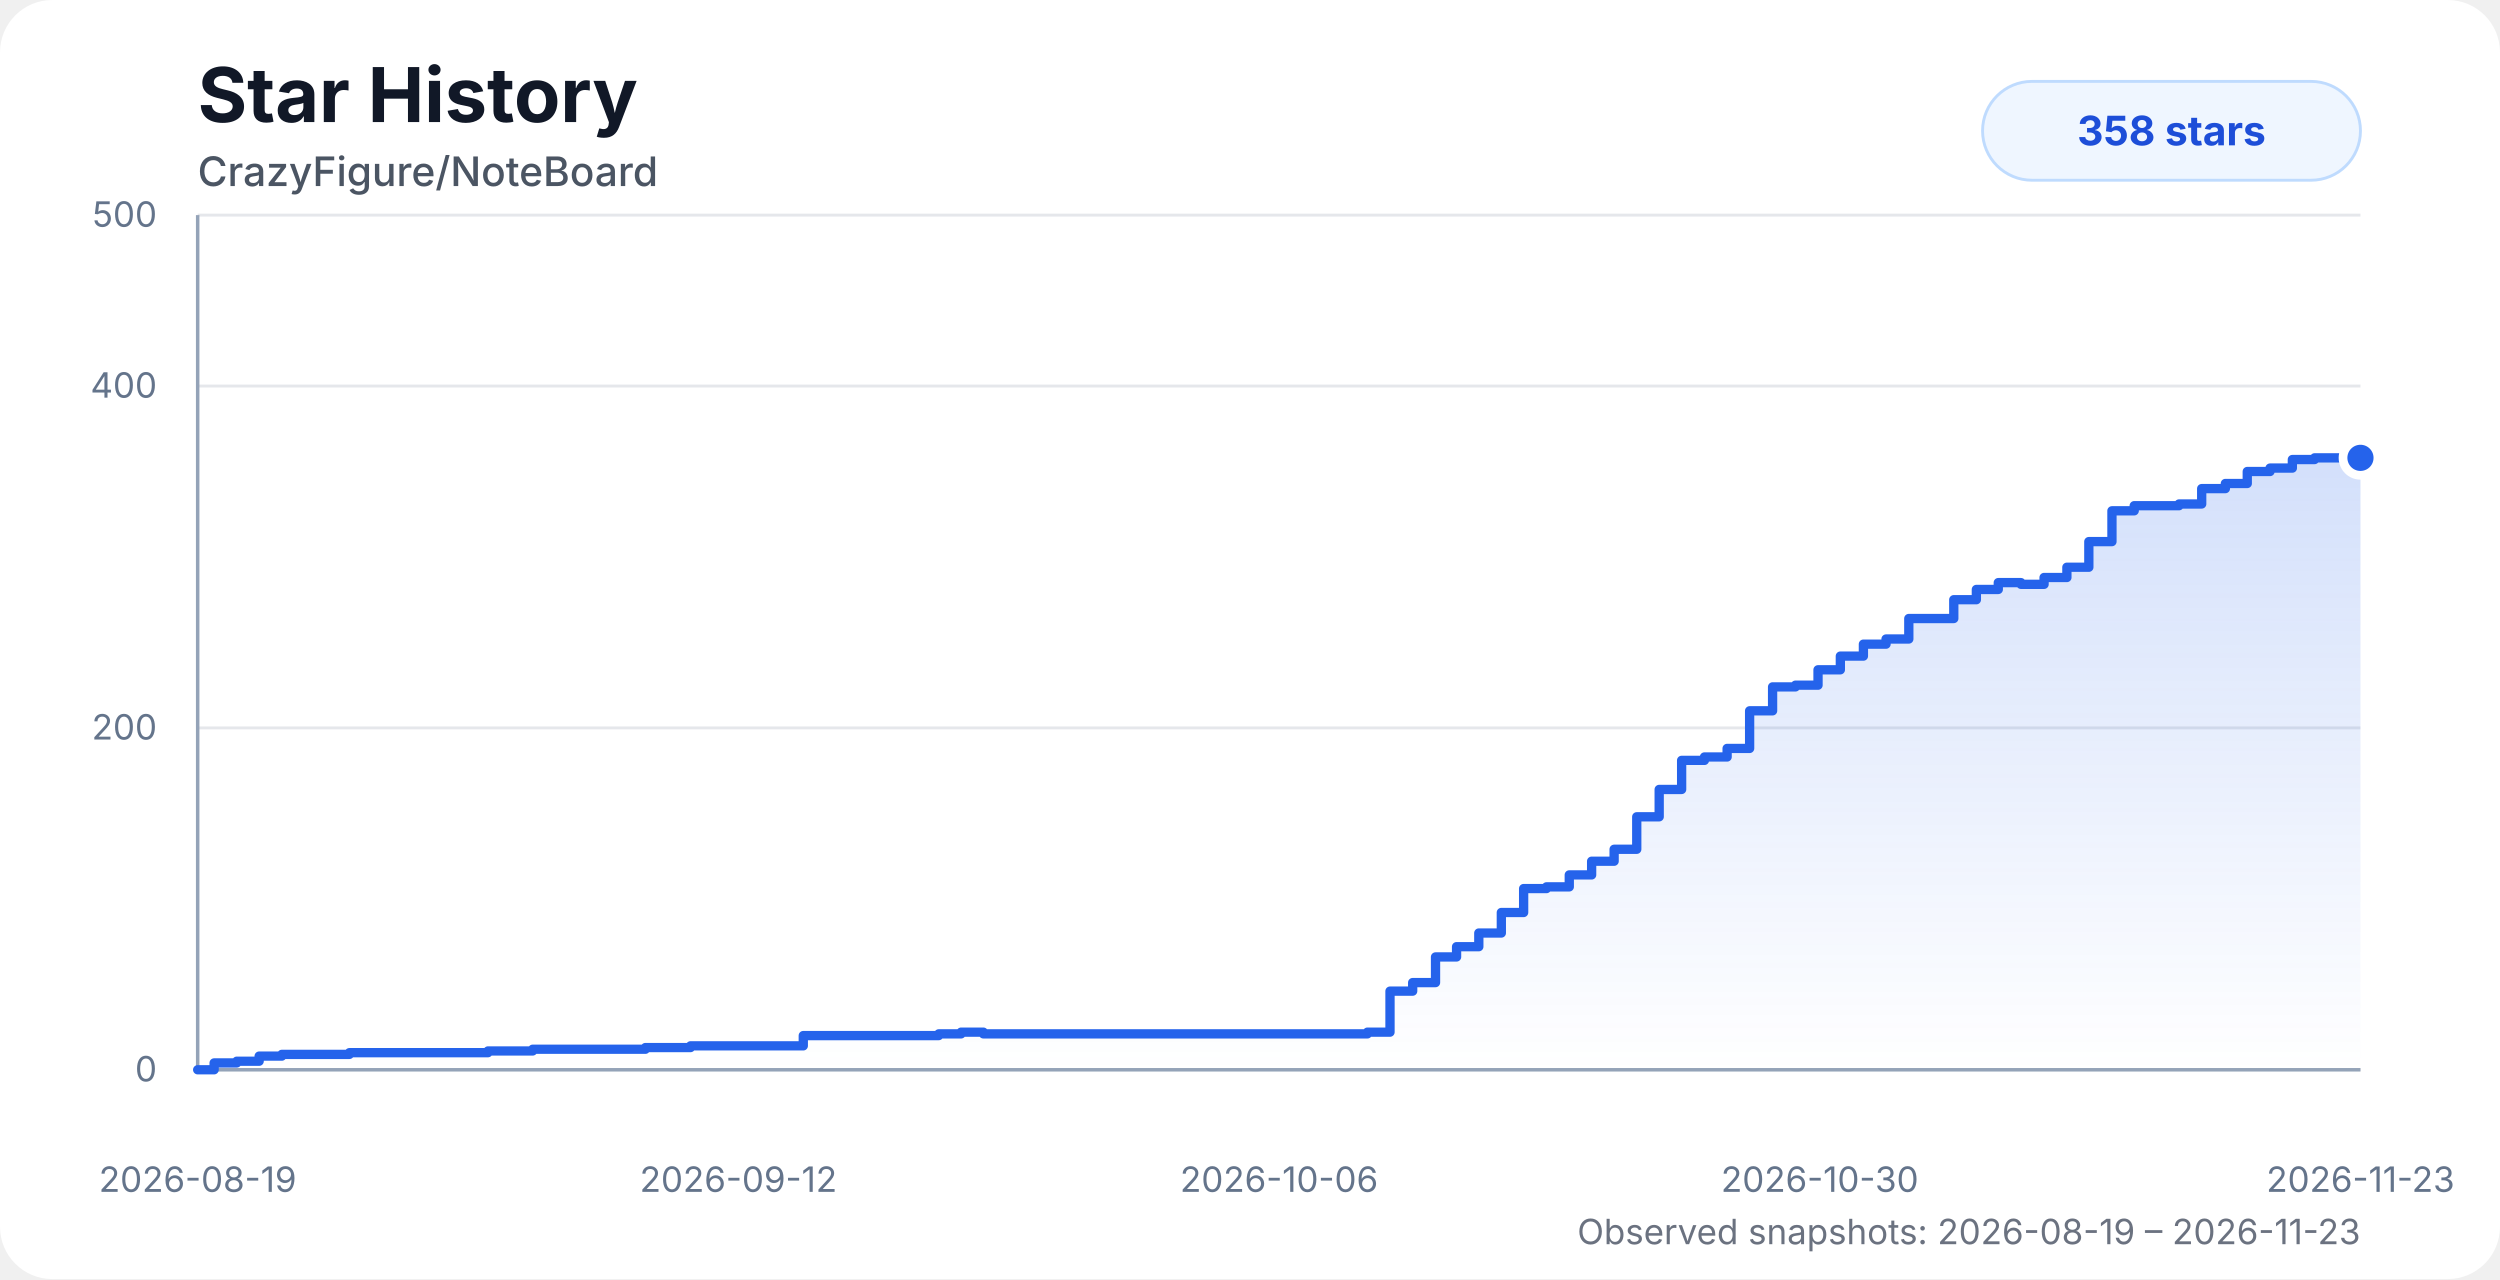
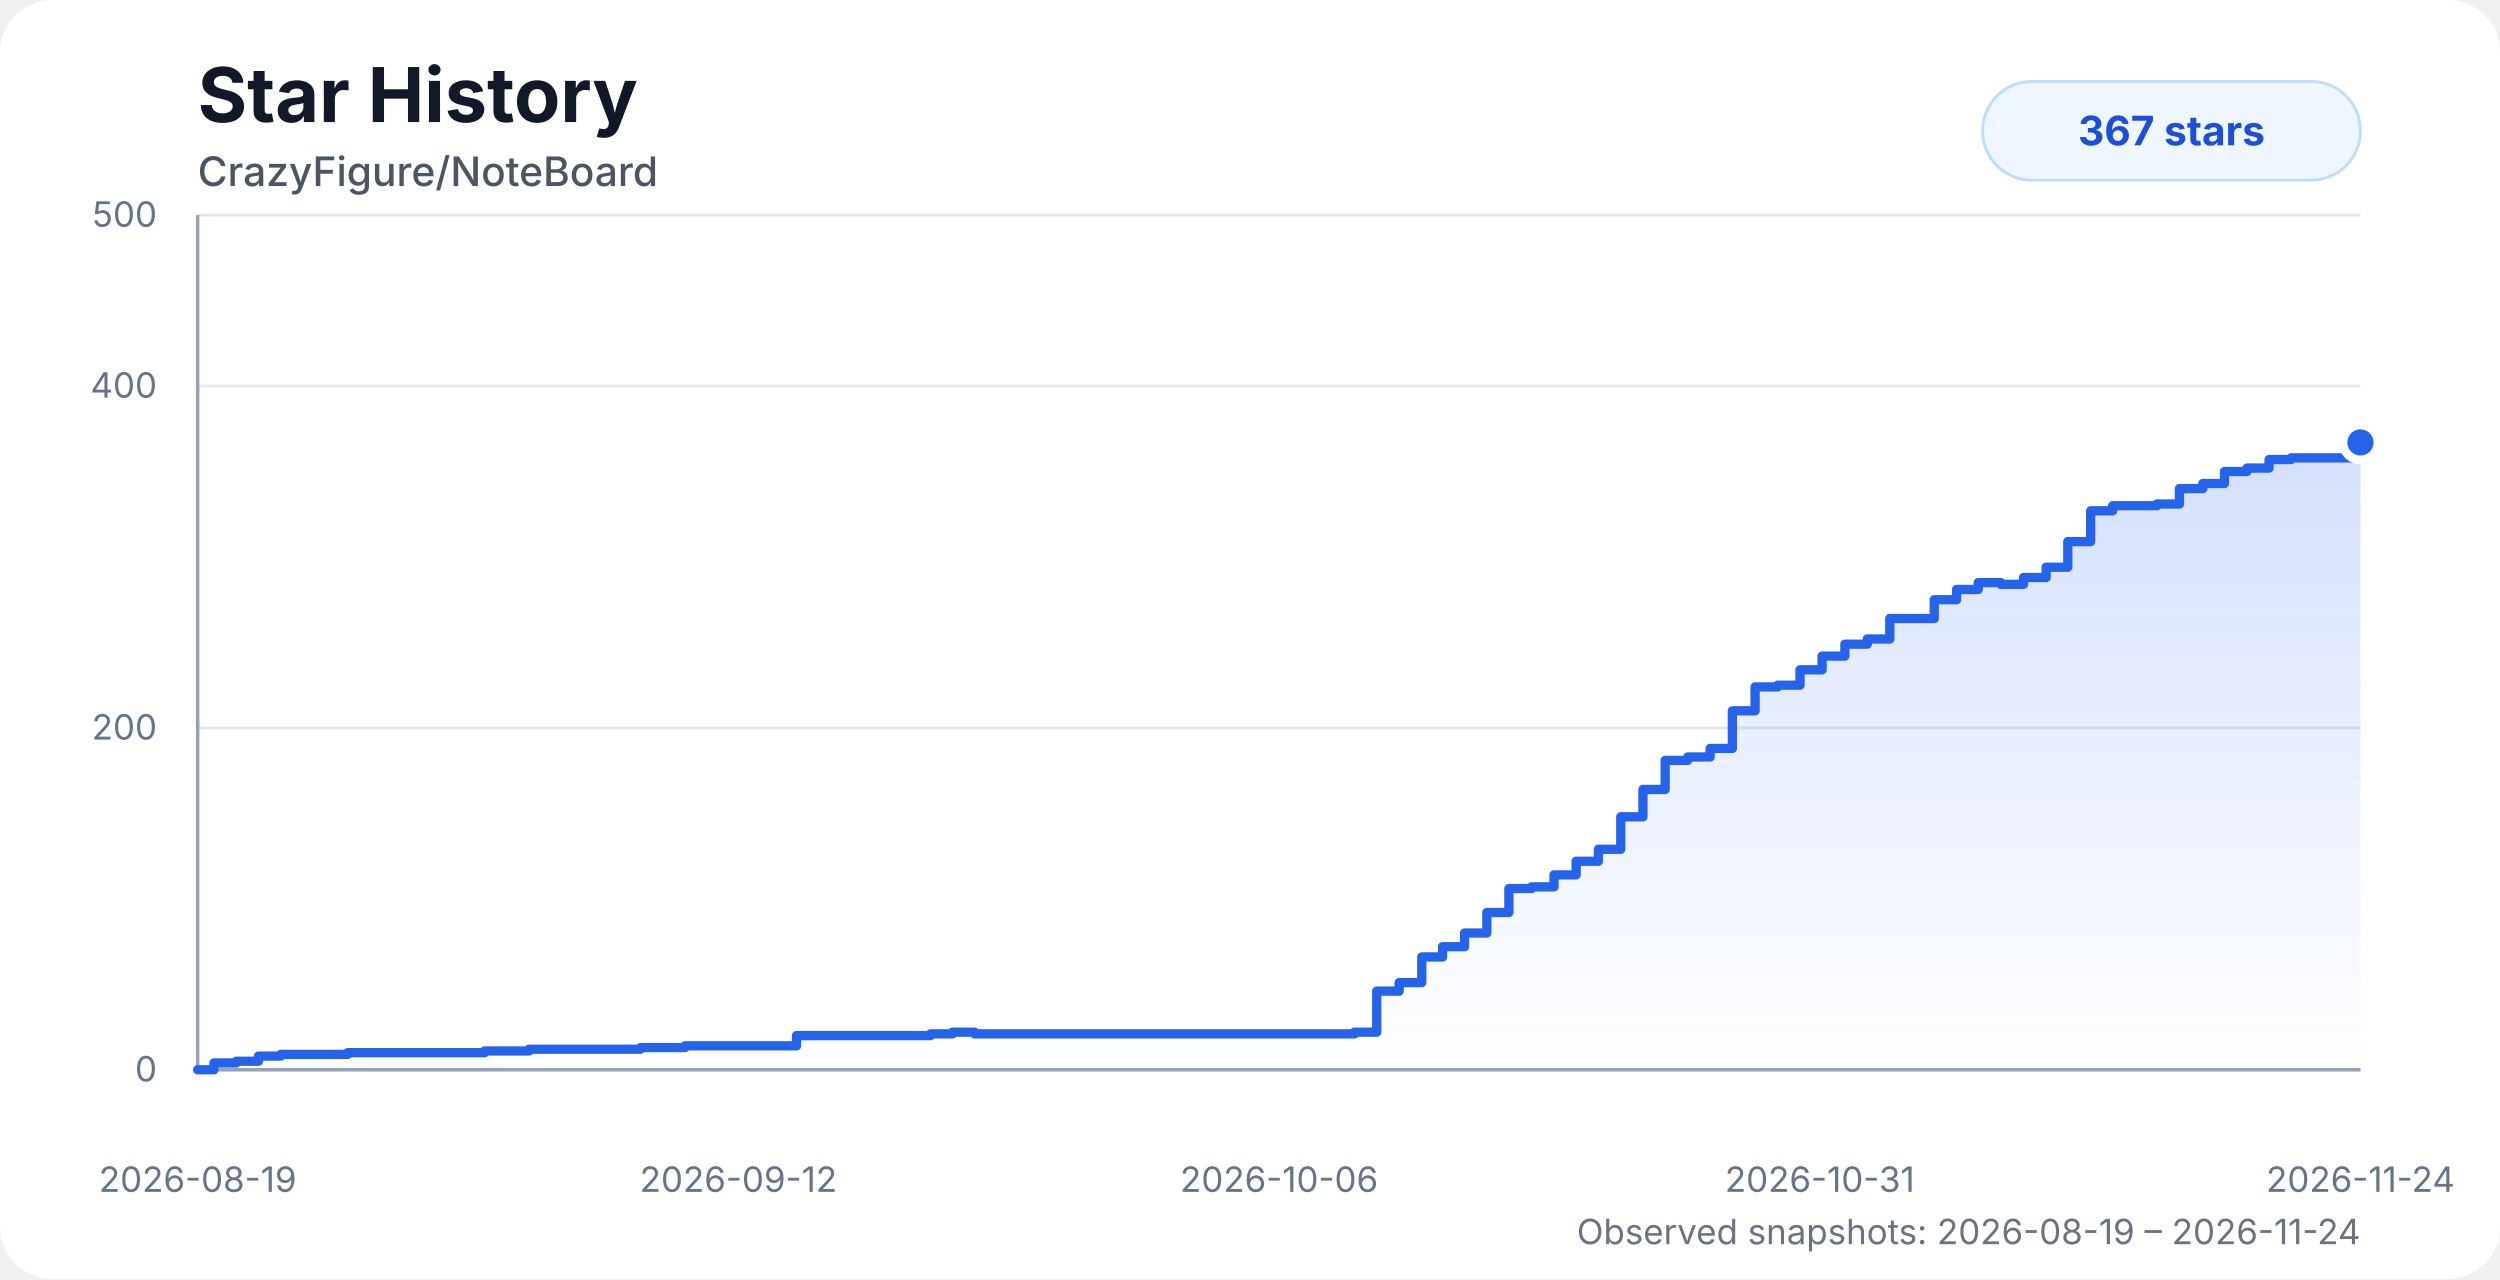
<svg xmlns="http://www.w3.org/2000/svg" width="860" height="440" viewBox="0 0 860 440" role="img" aria-labelledby="title desc">
  <style>
    .chart-bg { fill: #ffffff; }
    .title { fill: #111827; font: 700 26px system-ui, -apple-system, BlinkMacSystemFont, "Segoe UI", sans-serif; }
    .subtitle { fill: #4b5563; font: 500 14px system-ui, -apple-system, BlinkMacSystemFont, "Segoe UI", sans-serif; }
    .axis-label { fill: #64748b; font: 12px system-ui, -apple-system, BlinkMacSystemFont, "Segoe UI", sans-serif; }
    .grid { stroke: #e5e7eb; stroke-width: 1; }
    .axis { stroke: #94a3b8; stroke-width: 1.2; }
    .area { fill: url(#starGradient); opacity: 0.28; }
    .line { fill: none; stroke: #2563eb; stroke-width: 3.2; stroke-linecap: round; stroke-linejoin: round; }
    .dot { fill: #2563eb; stroke: #ffffff; stroke-width: 3; }
    .badge { fill: #eff6ff; stroke: #bfdbfe; }
    .badge-text { fill: #1d4ed8; font: 700 14px system-ui, -apple-system, BlinkMacSystemFont, "Segoe UI", sans-serif; }
    .status { fill: #6b7280; font: 12px system-ui, -apple-system, BlinkMacSystemFont, "Segoe UI", sans-serif; }
    @media (prefers-color-scheme: dark) {
      .chart-bg { fill: #0d1117; }
      .title { fill: #f8fafc; }
      .subtitle { fill: #cbd5e1; }
      .axis-label { fill: #94a3b8; }
      .grid { stroke: #1f2937; }
      .axis { stroke: #475569; }
      .dot { stroke: #0d1117; }
      .badge { fill: #172554; stroke: #1d4ed8; }
      .badge-text { fill: #bfdbfe; }
      .status { fill: #94a3b8; }
    }
  </style>
  <defs>
    <linearGradient id="starGradient" x1="0" x2="0" y1="0" y2="1">
      <stop offset="0%" stop-color="#2563eb" stop-opacity="0.72" />
      <stop offset="100%" stop-color="#2563eb" stop-opacity="0" />
    </linearGradient>
  </defs>
  <rect class="chart-bg" width="860" height="440" rx="18" />
  <text class="title" x="68" y="42">Star History</text>
  <text class="subtitle" x="68" y="64">CrazyFigure/NoteBoard</text>
  <g>
    <line class="grid" x1="68" y1="368" x2="812" y2="368" />
    <line class="grid" x1="68" y1="250.4" x2="812" y2="250.4" />
    <line class="grid" x1="68" y1="132.8" x2="812" y2="132.8" />
    <line class="grid" x1="68" y1="74" x2="812" y2="74" />
    <line class="axis" x1="68" y1="74" x2="68" y2="368" />
    <line class="axis" x1="68" y1="368" x2="812" y2="368" />
    <text class="axis-label" x="54" y="372" text-anchor="end">0</text>
    <text class="axis-label" x="54" y="254.4" text-anchor="end">200</text>
    <text class="axis-label" x="54" y="136.8" text-anchor="end">400</text>
    <text class="axis-label" x="54" y="78" text-anchor="end">500</text>
    <text class="axis-label" x="68" y="410" text-anchor="middle">2026-08-19</text>
    <text class="axis-label" x="254" y="410" text-anchor="middle">2026-09-12</text>
    <text class="axis-label" x="440" y="410" text-anchor="middle">2026-10-06</text>
-     <text class="axis-label" x="626" y="410" text-anchor="middle">2026-10-30</text>
-     <text class="axis-label" x="812" y="410" text-anchor="middle">2026-11-23</text>
+     <text class="axis-label" x="626" y="410" text-anchor="middle">2026-10-31</text>
+     <text class="axis-label" x="812" y="410" text-anchor="middle">2026-11-24</text>
  </g>
-   <path class="area" d="M 68 368 H 68 V 368 H 73.66 V 365.65 H 81.45 V 365.06 H 89.15 V 363.3 H 96.95 V 362.71 H 104.7 V 362.71 H 112.41 V 362.71 H 120.2 V 362.12 H 130.71 V 362.12 H 139.02 V 362.12 H 145.14 V 362.12 H 152.54 V 362.12 H 160.37 V 362.12 H 167.87 V 361.53 H 175.5 V 361.53 H 183.24 V 360.94 H 191.03 V 360.94 H 198.73 V 360.94 H 206.54 V 360.94 H 214.33 V 360.94 H 222.02 V 360.36 H 229.8 V 360.36 H 237.54 V 359.77 H 245.3 V 359.77 H 252.99 V 359.77 H 260.86 V 359.77 H 268.66 V 359.77 H 276.33 V 356.24 H 284.06 V 356.24 H 291.82 V 356.24 H 299.52 V 356.24 H 307.26 V 356.24 H 315.15 V 356.24 H 322.93 V 355.65 H 330.62 V 355.06 H 338.28 V 355.65 H 346.08 V 355.65 H 353.81 V 355.65 H 361.56 V 355.65 H 369.46 V 355.65 H 377.34 V 355.65 H 385.07 V 355.65 H 392.77 V 355.65 H 400.65 V 355.65 H 408.34 V 355.65 H 415.94 V 355.65 H 423.82 V 355.65 H 431.63 V 355.65 H 439.52 V 355.65 H 447.16 V 355.65 H 454.98 V 355.65 H 462.72 V 355.65 H 470.4 V 355.06 H 478.16 V 340.95 H 485.96 V 338.01 H 493.82 V 329.19 H 501.06 V 325.66 H 508.71 V 320.96 H 516.46 V 313.9 H 524.13 V 305.67 H 532 V 305.08 H 539.83 V 300.97 H 547.52 V 296.26 H 555.26 V 292.15 H 563.04 V 280.98 H 570.76 V 271.57 H 578.48 V 261.57 H 586.33 V 260.4 H 594.13 V 257.46 H 601.87 V 244.52 H 609.77 V 236.29 H 617.64 V 235.7 H 625.4 V 230.41 H 633.08 V 225.7 H 641.01 V 221.59 H 648.8 V 219.82 H 656.63 V 212.77 H 664.23 V 212.77 H 672.1 V 206.3 H 679.87 V 202.77 H 687.41 V 200.42 H 695.21 V 201.01 H 703.16 V 198.66 H 711.01 V 195.13 H 718.56 V 186.31 H 726.51 V 175.72 H 734.17 V 173.96 H 741.75 V 173.96 H 749.59 V 173.37 H 757.38 V 168.08 H 765.53 V 166.32 H 773.06 V 162.2 H 780.89 V 161.02 H 788.57 V 158.08 H 796.22 V 157.5 H 803.93 V 157.5 H 812 V 157.5 L 812 368 L 68 368 Z" />
-   <path class="line" d="M 68 368 H 68 V 368 H 73.66 V 365.65 H 81.45 V 365.06 H 89.15 V 363.3 H 96.95 V 362.71 H 104.7 V 362.71 H 112.41 V 362.71 H 120.2 V 362.12 H 130.71 V 362.12 H 139.02 V 362.12 H 145.14 V 362.12 H 152.54 V 362.12 H 160.37 V 362.12 H 167.87 V 361.53 H 175.5 V 361.53 H 183.24 V 360.94 H 191.03 V 360.94 H 198.73 V 360.94 H 206.54 V 360.94 H 214.33 V 360.94 H 222.02 V 360.36 H 229.8 V 360.36 H 237.54 V 359.77 H 245.3 V 359.77 H 252.99 V 359.77 H 260.86 V 359.77 H 268.66 V 359.77 H 276.33 V 356.24 H 284.06 V 356.24 H 291.82 V 356.24 H 299.52 V 356.24 H 307.26 V 356.24 H 315.15 V 356.24 H 322.93 V 355.65 H 330.62 V 355.06 H 338.28 V 355.65 H 346.08 V 355.65 H 353.81 V 355.65 H 361.56 V 355.65 H 369.46 V 355.65 H 377.34 V 355.65 H 385.07 V 355.65 H 392.77 V 355.65 H 400.65 V 355.65 H 408.34 V 355.65 H 415.94 V 355.65 H 423.82 V 355.65 H 431.63 V 355.65 H 439.52 V 355.65 H 447.16 V 355.65 H 454.98 V 355.65 H 462.72 V 355.65 H 470.4 V 355.06 H 478.16 V 340.95 H 485.96 V 338.01 H 493.82 V 329.19 H 501.06 V 325.66 H 508.71 V 320.96 H 516.46 V 313.9 H 524.13 V 305.67 H 532 V 305.08 H 539.83 V 300.97 H 547.52 V 296.26 H 555.26 V 292.15 H 563.04 V 280.98 H 570.76 V 271.57 H 578.48 V 261.57 H 586.33 V 260.4 H 594.13 V 257.46 H 601.87 V 244.52 H 609.77 V 236.29 H 617.64 V 235.7 H 625.4 V 230.41 H 633.08 V 225.7 H 641.01 V 221.59 H 648.8 V 219.82 H 656.63 V 212.77 H 664.23 V 212.77 H 672.1 V 206.3 H 679.87 V 202.77 H 687.41 V 200.42 H 695.21 V 201.01 H 703.16 V 198.66 H 711.01 V 195.13 H 718.56 V 186.31 H 726.51 V 175.72 H 734.17 V 173.96 H 741.75 V 173.96 H 749.59 V 173.37 H 757.38 V 168.08 H 765.53 V 166.32 H 773.06 V 162.2 H 780.89 V 161.02 H 788.57 V 158.08 H 796.22 V 157.5 H 803.93 V 157.5 H 812 V 157.5" />
-   <circle class="dot" cx="812" cy="157.5" r="6" />
+   <path class="area" d="M 68 368 H 68 V 368 H 73.6 V 365.65 H 81.3 V 365.06 H 88.91 V 363.3 H 96.62 V 362.71 H 104.29 V 362.71 H 111.92 V 362.71 H 119.62 V 362.12 H 130.02 V 362.12 H 138.23 V 362.12 H 144.28 V 362.12 H 151.6 V 362.12 H 159.35 V 362.12 H 166.76 V 361.53 H 174.31 V 361.53 H 181.96 V 360.94 H 189.66 V 360.94 H 197.27 V 360.94 H 205 V 360.94 H 212.7 V 360.94 H 220.31 V 360.36 H 228 V 360.36 H 235.66 V 359.77 H 243.33 V 359.77 H 250.93 V 359.77 H 258.72 V 359.77 H 266.43 V 359.77 H 274.01 V 356.24 H 281.66 V 356.24 H 289.34 V 356.24 H 296.94 V 356.24 H 304.6 V 356.24 H 312.4 V 356.24 H 320.09 V 355.65 H 327.7 V 355.06 H 335.28 V 355.65 H 342.99 V 355.65 H 350.63 V 355.65 H 358.3 V 355.65 H 366.11 V 355.65 H 373.9 V 355.65 H 381.55 V 355.65 H 389.16 V 355.65 H 396.95 V 355.65 H 404.56 V 355.65 H 412.08 V 355.65 H 419.86 V 355.65 H 427.58 V 355.65 H 435.39 V 355.65 H 442.95 V 355.65 H 450.68 V 355.65 H 458.33 V 355.65 H 465.93 V 355.06 H 473.6 V 340.95 H 481.31 V 338.01 H 489.09 V 329.19 H 496.25 V 325.66 H 503.81 V 320.96 H 511.47 V 313.9 H 519.06 V 305.67 H 526.84 V 305.08 H 534.58 V 300.97 H 542.19 V 296.26 H 549.84 V 292.15 H 557.54 V 280.98 H 565.17 V 271.57 H 572.81 V 261.57 H 580.57 V 260.4 H 588.29 V 257.46 H 595.93 V 244.52 H 603.75 V 236.29 H 611.53 V 235.7 H 619.2 V 230.41 H 626.8 V 225.7 H 634.64 V 221.59 H 642.34 V 219.82 H 650.09 V 212.77 H 657.61 V 212.77 H 665.38 V 206.3 H 673.07 V 202.77 H 680.52 V 200.42 H 688.24 V 201.01 H 696.1 V 198.66 H 703.87 V 195.13 H 711.32 V 186.31 H 719.19 V 175.72 H 726.76 V 173.96 H 734.26 V 173.96 H 742.01 V 173.37 H 749.72 V 168.08 H 757.78 V 166.32 H 765.22 V 162.2 H 772.97 V 161.02 H 780.56 V 158.08 H 788.13 V 157.5 H 795.75 V 157.5 H 803.73 V 157.5 H 812 V 152.2 L 812 368 L 68 368 Z" />
+   <path class="line" d="M 68 368 H 68 V 368 H 73.6 V 365.65 H 81.3 V 365.06 H 88.91 V 363.3 H 96.62 V 362.71 H 104.29 V 362.71 H 111.92 V 362.71 H 119.62 V 362.12 H 130.02 V 362.12 H 138.23 V 362.12 H 144.28 V 362.12 H 151.6 V 362.12 H 159.35 V 362.12 H 166.76 V 361.53 H 174.31 V 361.53 H 181.96 V 360.94 H 189.66 V 360.94 H 197.27 V 360.94 H 205 V 360.94 H 212.7 V 360.94 H 220.31 V 360.36 H 228 V 360.36 H 235.66 V 359.77 H 243.33 V 359.77 H 250.93 V 359.77 H 258.72 V 359.77 H 266.43 V 359.77 H 274.01 V 356.24 H 281.66 V 356.24 H 289.34 V 356.24 H 296.94 V 356.24 H 304.6 V 356.24 H 312.4 V 356.24 H 320.09 V 355.65 H 327.7 V 355.06 H 335.28 V 355.65 H 342.99 V 355.65 H 350.63 V 355.65 H 358.3 V 355.65 H 366.11 V 355.65 H 373.9 V 355.65 H 381.55 V 355.65 H 389.16 V 355.65 H 396.95 V 355.65 H 404.56 V 355.65 H 412.08 V 355.65 H 419.86 V 355.65 H 427.58 V 355.65 H 435.39 V 355.65 H 442.95 V 355.65 H 450.68 V 355.65 H 458.33 V 355.65 H 465.93 V 355.06 H 473.6 V 340.95 H 481.31 V 338.01 H 489.09 V 329.19 H 496.25 V 325.66 H 503.81 V 320.96 H 511.47 V 313.9 H 519.06 V 305.67 H 526.84 V 305.08 H 534.58 V 300.97 H 542.19 V 296.26 H 549.84 V 292.15 H 557.54 V 280.98 H 565.17 V 271.57 H 572.81 V 261.57 H 580.57 V 260.4 H 588.29 V 257.46 H 595.93 V 244.52 H 603.75 V 236.29 H 611.53 V 235.7 H 619.2 V 230.41 H 626.8 V 225.7 H 634.64 V 221.59 H 642.34 V 219.82 H 650.09 V 212.77 H 657.61 V 212.77 H 665.38 V 206.3 H 673.07 V 202.77 H 680.52 V 200.42 H 688.24 V 201.01 H 696.1 V 198.66 H 703.87 V 195.13 H 711.32 V 186.31 H 719.19 V 175.72 H 726.76 V 173.96 H 734.26 V 173.96 H 742.01 V 173.37 H 749.72 V 168.08 H 757.78 V 166.32 H 765.22 V 162.2 H 772.97 V 161.02 H 780.56 V 158.08 H 788.13 V 157.5 H 795.75 V 157.5 H 803.73 V 157.5 H 812 V 152.2" />
+   <circle class="dot" cx="812" cy="152.2" r="6" />
  <rect class="badge" x="682" y="28" width="130" height="34" rx="17" />
-   <text class="badge-text" x="747" y="50" text-anchor="middle">358 stars</text>
-   <text class="status" x="812" y="428" text-anchor="end">Observed snapshots: 2026-08-19 – 2026-11-23</text>
+   <text class="badge-text" x="747" y="50" text-anchor="middle">367 stars</text>
+   <text class="status" x="812" y="428" text-anchor="end">Observed snapshots: 2026-08-19 – 2026-11-24</text>
</svg>
